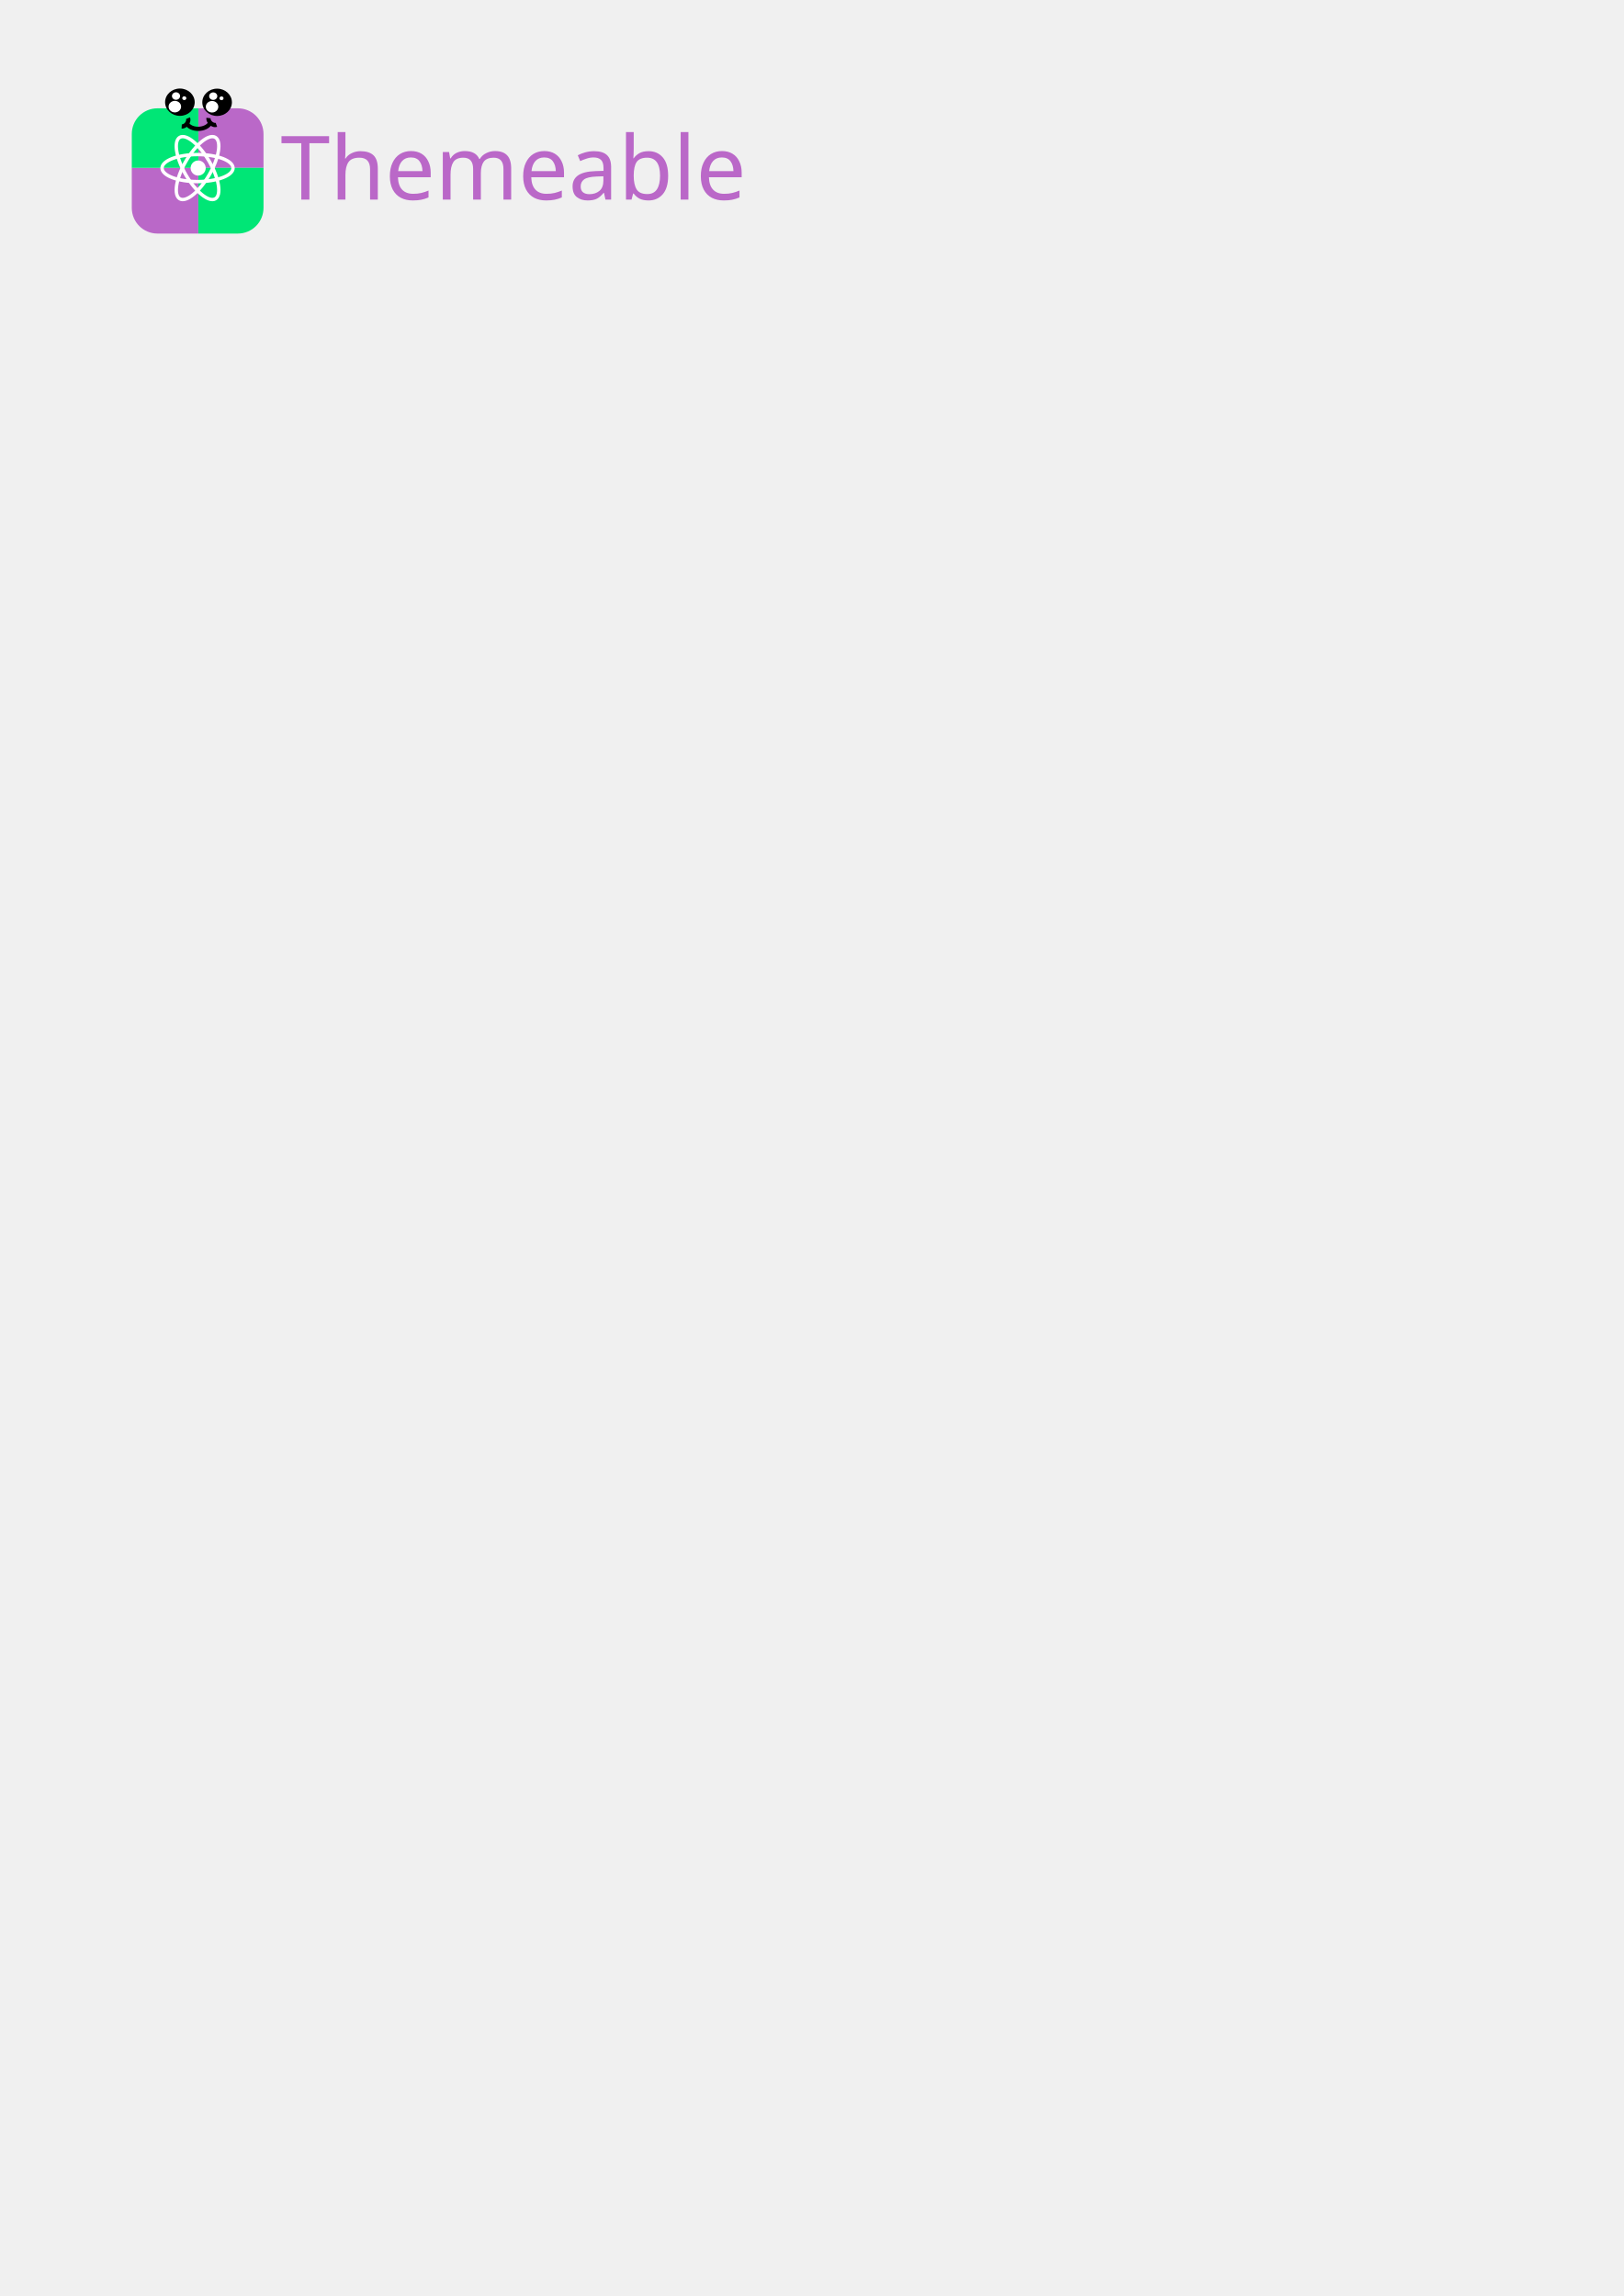
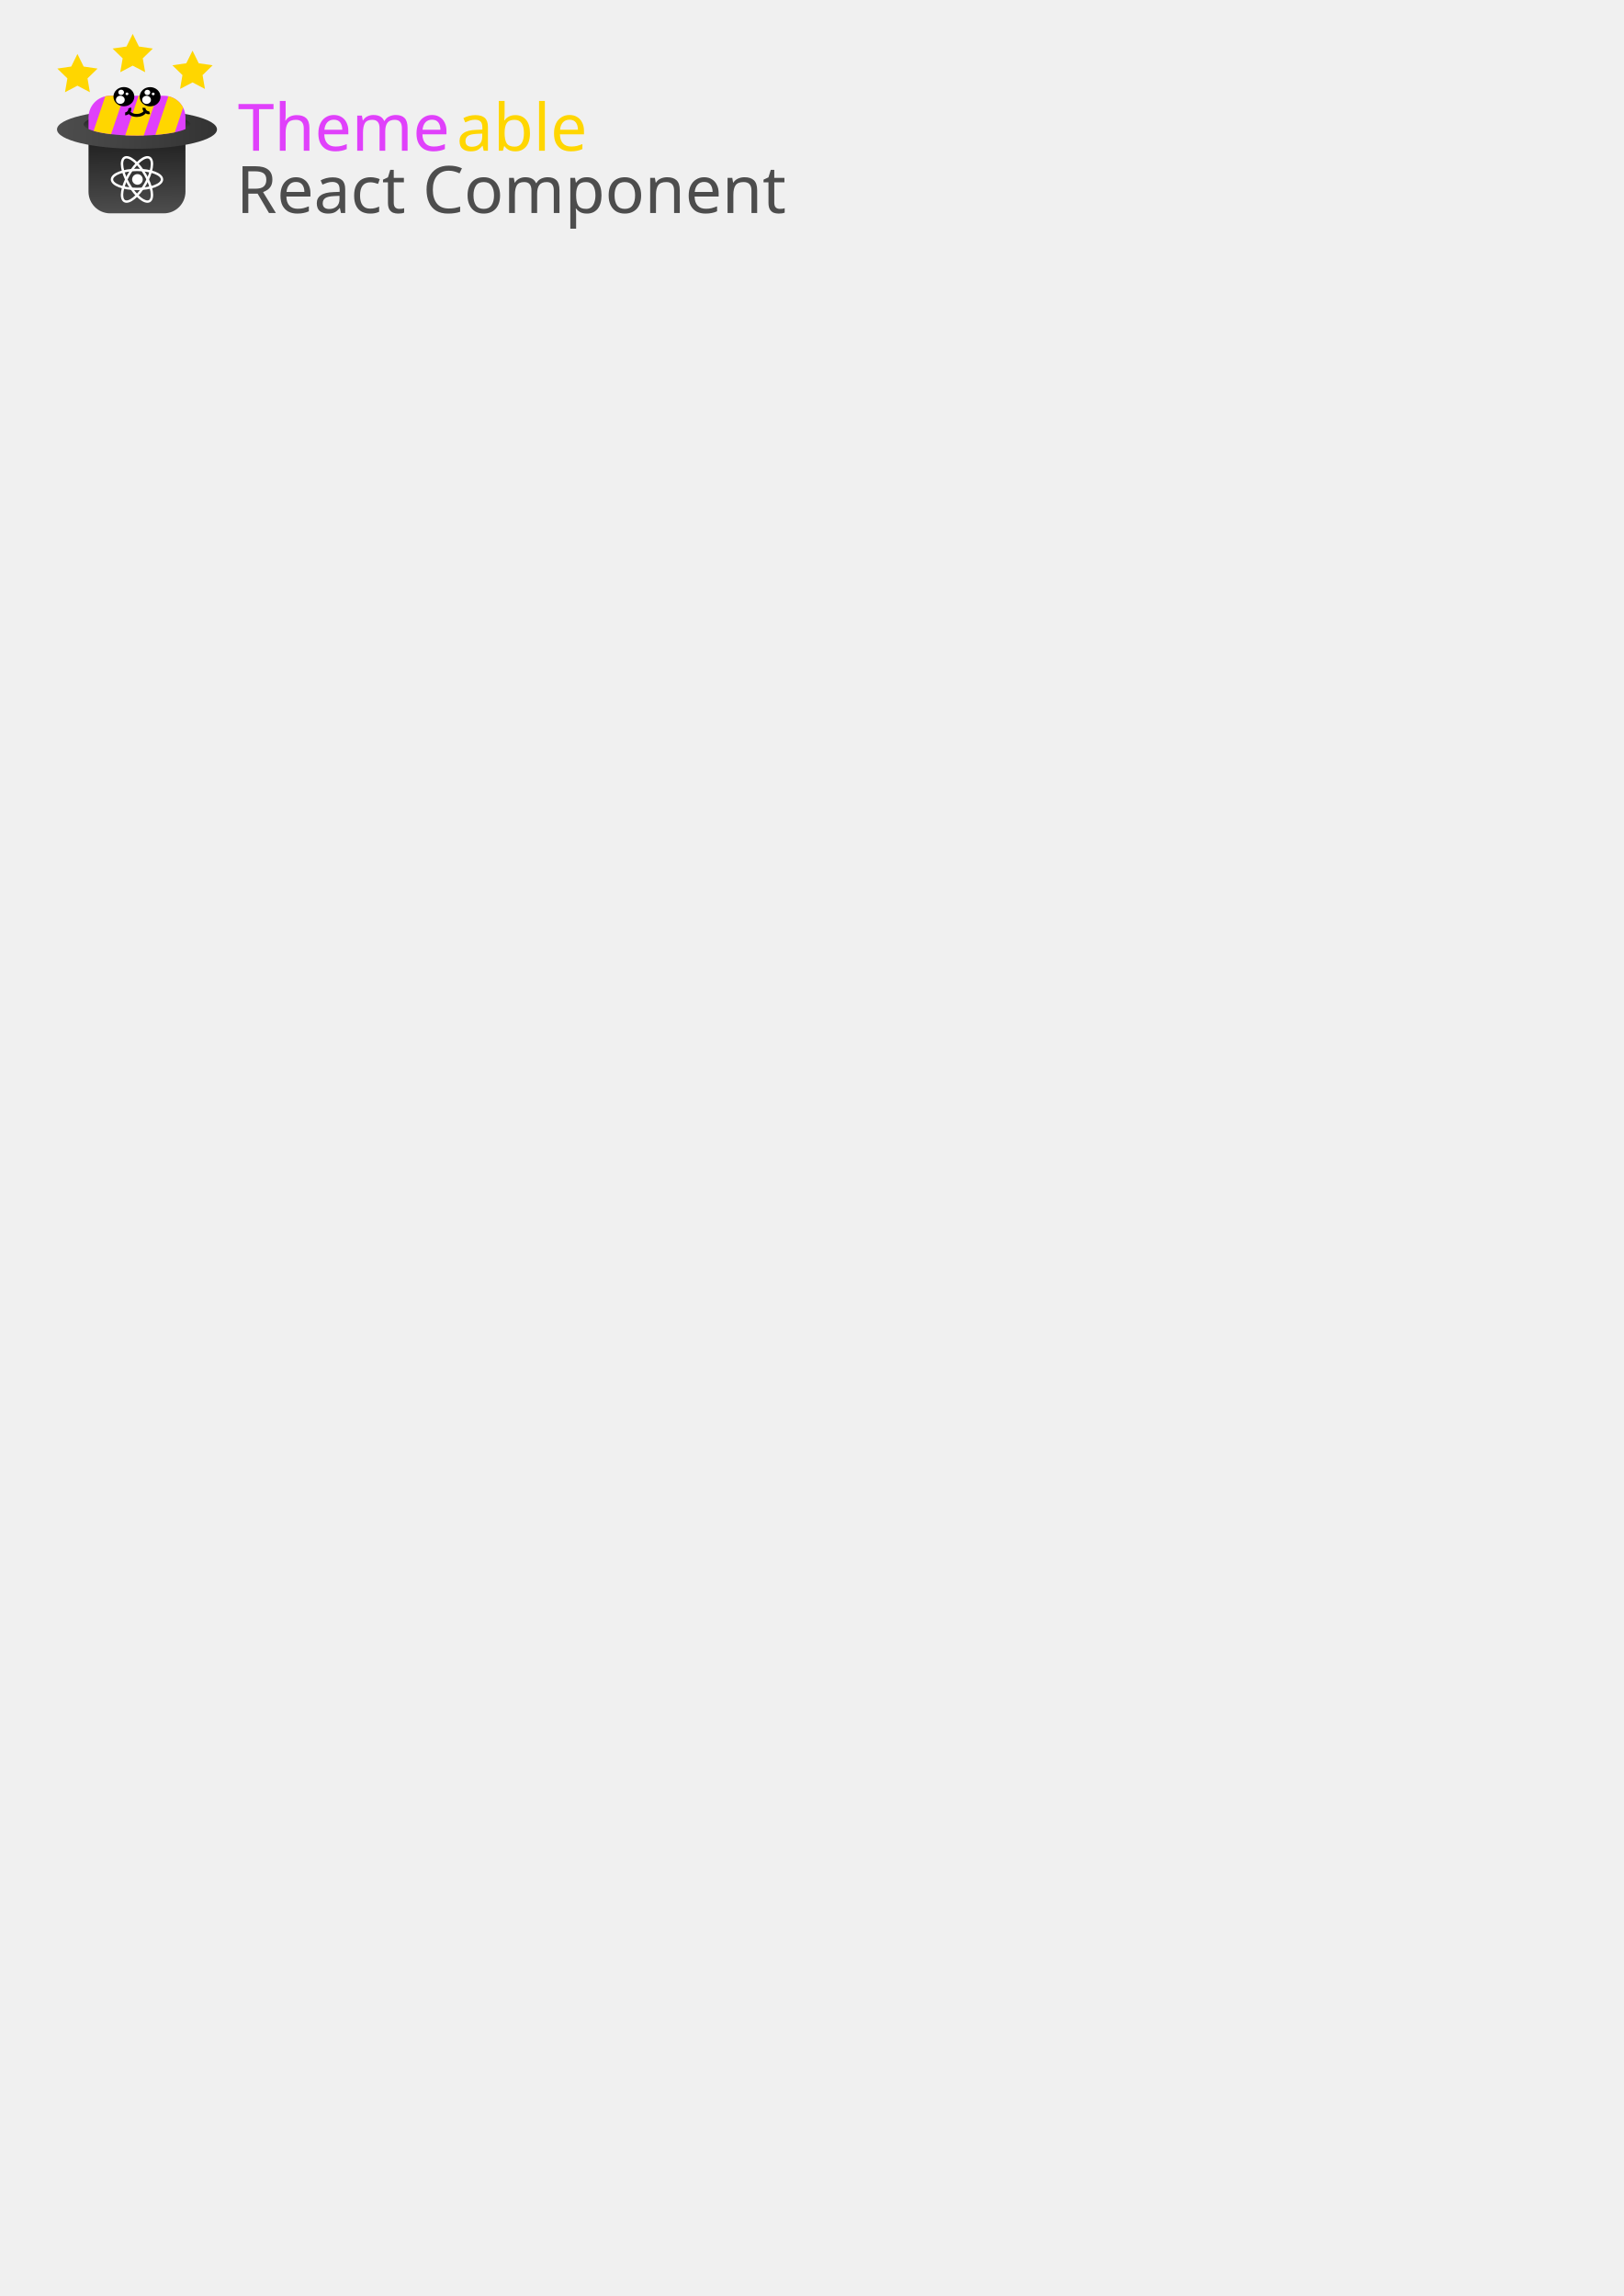
- <svg xmlns="http://www.w3.org/2000/svg" width="210mm" height="297mm" viewBox="0 0 210 297" version="1.1" id="svg8">
-   <defs id="defs2" />
+ <svg xmlns="http://www.w3.org/2000/svg" xmlns:xlink="http://www.w3.org/1999/xlink" width="210mm" height="297mm" viewBox="0 0 210 297" version="1.1" id="svg8">
+   <defs id="defs2">
+     <linearGradient id="linearGradient1105">
+       <stop style="stop-color:#1a1a1a;stop-opacity:1" offset="0" id="stop1101" />
+       <stop style="stop-color:#4d4d4d;stop-opacity:1" offset="1" id="stop1103" />
+     </linearGradient>
+     <linearGradient id="linearGradient1097">
+       <stop style="stop-color:#1a1a1a;stop-opacity:1" offset="0" id="stop1093" />
+       <stop style="stop-color:#4d4d4d;stop-opacity:1" offset="1" id="stop1095" />
+     </linearGradient>
+     <linearGradient id="linearGradient1089">
+       <stop style="stop-color:#333333;stop-opacity:1" offset="0" id="stop1085" />
+       <stop style="stop-color:#4d4d4d;stop-opacity:1" offset="1" id="stop1087" />
+     </linearGradient>
+     <linearGradient xlink:href="#linearGradient1089" id="linearGradient1091" x1="57.452" y1="60.34" x2="37.089" y2="60.151" gradientUnits="userSpaceOnUse" gradientTransform="translate(-29.48214,-43.65625)" />
+     <linearGradient xlink:href="#linearGradient1097" id="linearGradient1099" x1="178.036" y1="227.877" x2="178.571" y2="269.127" gradientUnits="userSpaceOnUse" gradientTransform="matrix(0.2645833,0,0,0.2645833,-29.48214,-43.65625)" />
+     <linearGradient xlink:href="#linearGradient1105" id="linearGradient1107" x1="39.915" y1="58.33" x2="39.9" y2="61.178" gradientUnits="userSpaceOnUse" gradientTransform="matrix(0.9359023,0,0,1,-26.45674,-43.65625)" />
+   </defs>
  <g id="layer1">
-     <path style="opacity:1;fill:#ba68c8;fill-opacity:1;fill-rule:evenodd;stroke:none;stroke-width:5.333;stroke-linecap:round;stroke-linejoin:round;stroke-miterlimit:4;stroke-dasharray:none;stroke-dashoffset:0;stroke-opacity:1;paint-order:normal" d="M 96.959 52.957 L 96.959 82.062 L 128.809 82.062 L 128.809 65.518 C 128.809 58.56 123.206 52.957 116.248 52.957 L 96.959 52.957 z " id="path1160" transform="scale(0.2645833)" />
-     <path style="opacity:1;fill:#ba68c8;fill-opacity:1;fill-rule:evenodd;stroke:none;stroke-width:5.333;stroke-linecap:round;stroke-linejoin:round;stroke-miterlimit:4;stroke-dasharray:none;stroke-dashoffset:0;stroke-opacity:1;paint-order:normal" d="M 96.959 82.062 L 64.42 82.062 L 64.42 101.629 C 64.42 108.587 70.023 114.189 76.98 114.189 L 96.959 114.189 L 96.959 82.062 z " id="path1181" transform="scale(0.2645833)" />
-     <path style="opacity:1;fill:#00e676;fill-opacity:1;fill-rule:evenodd;stroke:none;stroke-width:5.333;stroke-linecap:round;stroke-linejoin:round;stroke-miterlimit:4;stroke-dasharray:none;stroke-dashoffset:0;stroke-opacity:1;paint-order:normal" d="M 96.959 82.062 L 96.959 114.189 L 116.248 114.189 C 123.206 114.189 128.809 108.587 128.809 101.629 L 128.809 82.062 L 96.959 82.062 z " id="path1170" transform="scale(0.2645833)" />
-     <path style="opacity:1;fill:#00e676;fill-opacity:1;fill-rule:evenodd;stroke:none;stroke-width:5.333;stroke-linecap:round;stroke-linejoin:round;stroke-miterlimit:4;stroke-dasharray:none;stroke-dashoffset:0;stroke-opacity:1;paint-order:normal" d="M 96.959 52.957 L 76.98 52.957 C 70.023 52.957 64.42 58.56 64.42 65.518 L 64.42 82.062 L 96.959 82.062 L 96.959 52.957 z " id="path1178" transform="scale(0.2645833)" />
-     <g id="g4619" transform="matrix(0.4441284,0,0,0.4441284,-7.658135,-3.62715)" style="stroke-width:2.252">
-       <path id="path4550" d="m 69.353,47.741 c -0.622,0.359 -0.993,1.02 -1.158,1.796 -0.165,0.776 -0.147,1.695 0.019,2.725 0.332,2.058 1.265,4.558 2.717,7.073 1.452,2.516 3.15,4.573 4.767,5.89 0.808,0.658 1.596,1.134 2.35,1.379 0.754,0.245 1.512,0.255 2.134,-0.104 0.622,-0.359 0.991,-1.019 1.156,-1.795 0.165,-0.776 0.147,-1.695 -0.019,-2.725 -0.332,-2.058 -1.265,-4.558 -2.717,-7.073 -1.452,-2.516 -3.15,-4.573 -4.767,-5.89 -0.808,-0.658 -1.596,-1.134 -2.35,-1.379 -0.754,-0.245 -1.51,-0.256 -2.132,0.103 z m 0.494,0.856 c 0.319,-0.184 0.748,-0.21 1.332,-0.02 0.584,0.19 1.288,0.601 2.032,1.206 1.487,1.211 3.136,3.189 4.537,5.617 1.402,2.428 2.29,4.844 2.596,6.738 0.153,0.947 0.157,1.762 0.029,2.363 -0.128,0.601 -0.365,0.96 -0.684,1.144 -0.319,0.184 -0.75,0.211 -1.334,0.021 -0.584,-0.19 -1.288,-0.601 -2.032,-1.206 -1.487,-1.211 -3.136,-3.189 -4.537,-5.617 -1.402,-2.428 -2.29,-4.844 -2.596,-6.738 -0.153,-0.947 -0.157,-1.762 -0.029,-2.363 0.128,-0.601 0.367,-0.96 0.686,-1.145 z" style="color:#000000;font-style:normal;font-variant:normal;font-weight:normal;font-stretch:normal;font-size:medium;line-height:normal;font-family:sans-serif;font-variant-ligatures:normal;font-variant-position:normal;font-variant-caps:normal;font-variant-numeric:normal;font-variant-alternates:normal;font-feature-settings:normal;text-indent:0;text-align:start;text-decoration:none;text-decoration-line:none;text-decoration-style:solid;text-decoration-color:#000000;letter-spacing:normal;word-spacing:normal;text-transform:none;writing-mode:lr-tb;direction:ltr;text-orientation:mixed;dominant-baseline:auto;baseline-shift:baseline;text-anchor:start;white-space:normal;shape-padding:0;clip-rule:nonzero;display:inline;overflow:visible;visibility:visible;opacity:1;isolation:auto;mix-blend-mode:normal;color-interpolation:sRGB;color-interpolation-filters:linearRGB;solid-color:#000000;solid-opacity:1;vector-effect:none;fill:#ffffff;fill-opacity:1;fill-rule:evenodd;stroke:none;stroke-width:2.224;stroke-linecap:round;stroke-linejoin:round;stroke-miterlimit:4;stroke-dasharray:none;stroke-dashoffset:0;stroke-opacity:1;paint-order:normal;color-rendering:auto;image-rendering:auto;shape-rendering:auto;text-rendering:auto;enable-background:accumulate" />
-       <path id="ellipse4570" d="m 80.182,47.741 c -0.622,-0.359 -1.378,-0.349 -2.132,-0.103 -0.754,0.245 -1.542,0.721 -2.35,1.379 -1.617,1.316 -3.316,3.373 -4.769,5.889 -1.452,2.516 -2.384,5.016 -2.715,7.074 -0.166,1.029 -0.184,1.949 -0.019,2.725 0.165,0.776 0.533,1.436 1.156,1.795 0.622,0.359 1.378,0.349 2.132,0.103 0.754,-0.245 1.542,-0.721 2.35,-1.379 1.617,-1.316 3.316,-3.373 4.769,-5.889 1.452,-2.516 2.384,-5.016 2.715,-7.074 0.166,-1.029 0.184,-1.949 0.019,-2.725 -0.165,-0.776 -0.533,-1.436 -1.156,-1.795 z m -0.494,0.856 c 0.319,0.184 0.558,0.544 0.686,1.145 0.128,0.601 0.124,1.416 -0.029,2.363 -0.305,1.893 -1.196,4.309 -2.597,6.737 -1.402,2.428 -3.048,4.407 -4.536,5.618 -0.744,0.605 -1.447,1.017 -2.032,1.206 -0.584,0.19 -1.015,0.163 -1.334,-0.021 -0.319,-0.184 -0.556,-0.543 -0.684,-1.144 -0.128,-0.601 -0.124,-1.416 0.029,-2.363 0.305,-1.893 1.194,-4.31 2.596,-6.738 1.402,-2.428 3.05,-4.406 4.537,-5.617 0.744,-0.605 1.447,-1.017 2.032,-1.206 0.584,-0.19 1.013,-0.164 1.332,0.02 z" style="color:#000000;font-style:normal;font-variant:normal;font-weight:normal;font-stretch:normal;font-size:medium;line-height:normal;font-family:sans-serif;font-variant-ligatures:normal;font-variant-position:normal;font-variant-caps:normal;font-variant-numeric:normal;font-variant-alternates:normal;font-feature-settings:normal;text-indent:0;text-align:start;text-decoration:none;text-decoration-line:none;text-decoration-style:solid;text-decoration-color:#000000;letter-spacing:normal;word-spacing:normal;text-transform:none;writing-mode:lr-tb;direction:ltr;text-orientation:mixed;dominant-baseline:auto;baseline-shift:baseline;text-anchor:start;white-space:normal;shape-padding:0;clip-rule:nonzero;display:inline;overflow:visible;visibility:visible;opacity:1;isolation:auto;mix-blend-mode:normal;color-interpolation:sRGB;color-interpolation-filters:linearRGB;solid-color:#000000;solid-opacity:1;vector-effect:none;fill:#ffffff;fill-opacity:1;fill-rule:evenodd;stroke:none;stroke-width:2.224;stroke-linecap:round;stroke-linejoin:round;stroke-miterlimit:4;stroke-dasharray:none;stroke-dashoffset:0;stroke-opacity:1;paint-order:normal;color-rendering:auto;image-rendering:auto;shape-rendering:auto;text-rendering:auto;enable-background:accumulate" />
-       <path id="ellipse4572" d="m 85.598,57.121 c 0,-0.719 -0.387,-1.37 -0.977,-1.9 -0.589,-0.531 -1.395,-0.975 -2.369,-1.346 -1.948,-0.742 -4.58,-1.184 -7.484,-1.184 -2.905,0 -5.536,0.442 -7.484,1.184 -0.974,0.371 -1.78,0.815 -2.369,1.346 -0.589,0.531 -0.977,1.182 -0.977,1.9 0,0.719 0.387,1.368 0.977,1.898 0.589,0.531 1.395,0.975 2.369,1.346 1.948,0.742 4.58,1.186 7.484,1.186 2.905,0 5.536,-0.444 7.484,-1.186 0.974,-0.371 1.78,-0.815 2.369,-1.346 0.589,-0.531 0.977,-1.18 0.977,-1.898 z m -0.988,0 c 0,0.368 -0.192,0.753 -0.648,1.164 -0.457,0.411 -1.164,0.815 -2.061,1.156 -1.792,0.682 -4.33,1.121 -7.133,1.121 -2.803,0 -5.341,-0.439 -7.133,-1.121 -0.896,-0.341 -1.604,-0.745 -2.061,-1.156 -0.457,-0.411 -0.648,-0.796 -0.648,-1.164 0,-0.368 0.192,-0.755 0.648,-1.166 0.457,-0.411 1.164,-0.815 2.061,-1.156 1.792,-0.682 4.33,-1.121 7.133,-1.121 2.803,0 5.341,0.439 7.133,1.121 0.896,0.341 1.604,0.745 2.061,1.156 0.457,0.411 0.648,0.798 0.648,1.166 z" style="color:#000000;font-style:normal;font-variant:normal;font-weight:normal;font-stretch:normal;font-size:medium;line-height:normal;font-family:sans-serif;font-variant-ligatures:normal;font-variant-position:normal;font-variant-caps:normal;font-variant-numeric:normal;font-variant-alternates:normal;font-feature-settings:normal;text-indent:0;text-align:start;text-decoration:none;text-decoration-line:none;text-decoration-style:solid;text-decoration-color:#000000;letter-spacing:normal;word-spacing:normal;text-transform:none;writing-mode:lr-tb;direction:ltr;text-orientation:mixed;dominant-baseline:auto;baseline-shift:baseline;text-anchor:start;white-space:normal;shape-padding:0;clip-rule:nonzero;display:inline;overflow:visible;visibility:visible;opacity:1;isolation:auto;mix-blend-mode:normal;color-interpolation:sRGB;color-interpolation-filters:linearRGB;solid-color:#000000;solid-opacity:1;vector-effect:none;fill:#ffffff;fill-opacity:1;fill-rule:evenodd;stroke:none;stroke-width:2.224;stroke-linecap:round;stroke-linejoin:round;stroke-miterlimit:4;stroke-dasharray:none;stroke-dashoffset:0;stroke-opacity:1;paint-order:normal;color-rendering:auto;image-rendering:auto;shape-rendering:auto;text-rendering:auto;enable-background:accumulate" />
-       <circle style="opacity:1;fill:#ffffff;fill-opacity:1;fill-rule:evenodd;stroke:none;stroke-width:2.224;stroke-linecap:round;stroke-linejoin:round;stroke-miterlimit:4;stroke-dasharray:none;stroke-dashoffset:0;stroke-opacity:1;paint-order:normal" id="circle4613" cx="36.356" cy="86.934" r="2.199" transform="rotate(-30)" />
+     <path style="opacity:1;fill:#ffd600;fill-opacity:1;fill-rule:evenodd;stroke:none;stroke-width:1.934;stroke-linecap:round;stroke-linejoin:round;stroke-miterlimit:4;stroke-dasharray:none;stroke-dashoffset:0;stroke-opacity:1;paint-order:normal" id="path5448" d="m 78.581,32.417 -3.055,-1.823 -3.234,1.483 0.79,-3.469 -2.41,-2.617 3.543,-0.321 1.744,-3.101 1.4,3.271 3.488,0.701 -2.678,2.342 z" transform="matrix(0.5100403,-0.02747921,0.02747921,0.5100403,-22.198,-5.03585)" />
+     <text xml:space="preserve" style="font-style:normal;font-variant:normal;font-weight:normal;font-stretch:normal;font-size:8.467px;line-height:25.278px;font-family:'Showcard Gothic';-inkscape-font-specification:'Showcard Gothic';letter-spacing:0px;word-spacing:0px;fill:#e040fb;fill-opacity:1;stroke:none;stroke-width:0.265px;stroke-linecap:butt;stroke-linejoin:miter;stroke-opacity:1;" x="30.767" y="19.501" id="text5456">
+       <tspan id="tspan5454" x="30.767" y="19.501" style="font-style:normal;font-variant:normal;font-weight:normal;font-stretch:normal;font-size:8.467px;font-family:'Showcard Gothic';-inkscape-font-specification:'Showcard Gothic';fill:#e040fb;fill-opacity:1;stroke-width:0.265px;">Theme</tspan>
+     </text>
+     <text xml:space="preserve" style="font-style:normal;font-variant:normal;font-weight:normal;font-stretch:normal;font-size:8.467px;line-height:25.278px;font-family:'Showcard Gothic';-inkscape-font-specification:'Showcard Gothic';letter-spacing:0px;word-spacing:0px;fill:#4d4d4d;fill-opacity:1;stroke:none;stroke-width:0.265px;stroke-linecap:butt;stroke-linejoin:miter;stroke-opacity:1;" x="30.54" y="27.55" id="text5456-0">
+       <tspan id="tspan5454-7" x="30.54" y="27.55" style="font-style:normal;font-variant:normal;font-weight:normal;font-stretch:normal;font-size:8.467px;font-family:'Showcard Gothic';-inkscape-font-specification:'Showcard Gothic';fill:#4d4d4d;fill-opacity:1;stroke-width:0.265px;">React Component</tspan>
+     </text>
+     <path style="opacity:1;fill:url(#linearGradient1099);fill-opacity:1;fill-rule:evenodd;stroke:none;stroke-width:0.706;stroke-linecap:round;stroke-linejoin:round;stroke-miterlimit:4;stroke-dasharray:none;stroke-dashoffset:0;stroke-opacity:1;paint-order:normal" d="m 23.988,16.849 a 7.371,1.452 0 0 1 -0.187,0.06 7.371,1.452 0 0 1 -0.446,0.115 7.371,1.452 0 0 1 -0.502,0.106 7.371,1.452 0 0 1 -0.553,0.096 7.371,1.452 0 0 1 -0.599,0.084 7.371,1.452 0 0 1 -0.639,0.072 7.371,1.452 0 0 1 -0.672,0.059 7.371,1.452 0 0 1 -0.699,0.045 7.371,1.452 0 0 1 -0.719,0.032 7.371,1.452 0 0 1 -0.732,0.018 7.371,1.452 0 0 1 -0.521,0.004 7.371,1.452 0 0 1 -0.736,-0.007 7.371,1.452 0 0 1 -0.729,-0.022 7.371,1.452 0 0 1 -0.714,-0.036 7.371,1.452 0 0 1 -0.692,-0.05 7.371,1.452 0 0 1 -0.664,-0.063 7.371,1.452 0 0 1 -0.628,-0.076 7.371,1.452 0 0 1 -0.587,-0.088 7.371,1.452 0 0 1 -0.539,-0.099 7.371,1.452 0 0 1 -0.486,-0.109 7.371,1.452 0 0 1 -0.429,-0.118 7.371,1.452 0 0 1 -0.068,-0.023 v 7.942 c 0,1.555 1.252,2.806 2.807,2.806 h 6.928 c 1.555,0 2.806,-1.251 2.806,-2.806 z" id="path1082" />
+     <g id="g4619" transform="matrix(0.3129137,0,0,0.3129137,-5.678237,5.337831)" style="stroke-width:3.196;fill:#ffffff">
+       <path id="path4550" d="m 69.353,47.741 c -0.622,0.359 -0.993,1.02 -1.158,1.796 -0.165,0.776 -0.147,1.695 0.019,2.725 0.332,2.058 1.265,4.558 2.717,7.073 1.452,2.516 3.15,4.573 4.767,5.89 0.808,0.658 1.596,1.134 2.35,1.379 0.754,0.245 1.512,0.255 2.134,-0.104 0.622,-0.359 0.991,-1.019 1.156,-1.795 0.165,-0.776 0.147,-1.695 -0.019,-2.725 -0.332,-2.058 -1.265,-4.558 -2.717,-7.073 -1.452,-2.516 -3.15,-4.573 -4.767,-5.89 -0.808,-0.658 -1.596,-1.134 -2.35,-1.379 -0.754,-0.245 -1.51,-0.256 -2.132,0.103 z m 0.494,0.856 c 0.319,-0.184 0.748,-0.21 1.332,-0.02 0.584,0.19 1.288,0.601 2.032,1.206 1.487,1.211 3.136,3.189 4.537,5.617 1.402,2.428 2.29,4.844 2.596,6.738 0.153,0.947 0.157,1.762 0.029,2.363 -0.128,0.601 -0.365,0.96 -0.684,1.144 -0.319,0.184 -0.75,0.211 -1.334,0.021 -0.584,-0.19 -1.288,-0.601 -2.032,-1.206 -1.487,-1.211 -3.136,-3.189 -4.537,-5.617 -1.402,-2.428 -2.29,-4.844 -2.596,-6.738 -0.153,-0.947 -0.157,-1.762 -0.029,-2.363 0.128,-0.601 0.367,-0.96 0.686,-1.145 z" style="color:#000000;font-style:normal;font-variant:normal;font-weight:normal;font-stretch:normal;font-size:medium;line-height:normal;font-family:sans-serif;font-variant-ligatures:normal;font-variant-position:normal;font-variant-caps:normal;font-variant-numeric:normal;font-variant-alternates:normal;font-feature-settings:normal;text-indent:0;text-align:start;text-decoration:none;text-decoration-line:none;text-decoration-style:solid;text-decoration-color:#000000;letter-spacing:normal;word-spacing:normal;text-transform:none;writing-mode:lr-tb;direction:ltr;text-orientation:mixed;dominant-baseline:auto;baseline-shift:baseline;text-anchor:start;white-space:normal;shape-padding:0;clip-rule:nonzero;display:inline;overflow:visible;visibility:visible;opacity:1;isolation:auto;mix-blend-mode:normal;color-interpolation:sRGB;color-interpolation-filters:linearRGB;solid-color:#000000;solid-opacity:1;vector-effect:none;fill:#ffffff;fill-opacity:1;fill-rule:evenodd;stroke:none;stroke-width:3.157;stroke-linecap:round;stroke-linejoin:round;stroke-miterlimit:4;stroke-dasharray:none;stroke-dashoffset:0;stroke-opacity:1;paint-order:normal;color-rendering:auto;image-rendering:auto;shape-rendering:auto;text-rendering:auto;enable-background:accumulate" />
+       <path id="ellipse4570" d="m 80.182,47.741 c -0.622,-0.359 -1.378,-0.349 -2.132,-0.103 -0.754,0.245 -1.542,0.721 -2.35,1.379 -1.617,1.316 -3.316,3.373 -4.769,5.889 -1.452,2.516 -2.384,5.016 -2.715,7.074 -0.166,1.029 -0.184,1.949 -0.019,2.725 0.165,0.776 0.533,1.436 1.156,1.795 0.622,0.359 1.378,0.349 2.132,0.103 0.754,-0.245 1.542,-0.721 2.35,-1.379 1.617,-1.316 3.316,-3.373 4.769,-5.889 1.452,-2.516 2.384,-5.016 2.715,-7.074 0.166,-1.029 0.184,-1.949 0.019,-2.725 -0.165,-0.776 -0.533,-1.436 -1.156,-1.795 z m -0.494,0.856 c 0.319,0.184 0.558,0.544 0.686,1.145 0.128,0.601 0.124,1.416 -0.029,2.363 -0.305,1.893 -1.196,4.309 -2.597,6.737 -1.402,2.428 -3.048,4.407 -4.536,5.618 -0.744,0.605 -1.447,1.017 -2.032,1.206 -0.584,0.19 -1.015,0.163 -1.334,-0.021 -0.319,-0.184 -0.556,-0.543 -0.684,-1.144 -0.128,-0.601 -0.124,-1.416 0.029,-2.363 0.305,-1.893 1.194,-4.31 2.596,-6.738 1.402,-2.428 3.05,-4.406 4.537,-5.617 0.744,-0.605 1.447,-1.017 2.032,-1.206 0.584,-0.19 1.013,-0.164 1.332,0.02 z" style="color:#000000;font-style:normal;font-variant:normal;font-weight:normal;font-stretch:normal;font-size:medium;line-height:normal;font-family:sans-serif;font-variant-ligatures:normal;font-variant-position:normal;font-variant-caps:normal;font-variant-numeric:normal;font-variant-alternates:normal;font-feature-settings:normal;text-indent:0;text-align:start;text-decoration:none;text-decoration-line:none;text-decoration-style:solid;text-decoration-color:#000000;letter-spacing:normal;word-spacing:normal;text-transform:none;writing-mode:lr-tb;direction:ltr;text-orientation:mixed;dominant-baseline:auto;baseline-shift:baseline;text-anchor:start;white-space:normal;shape-padding:0;clip-rule:nonzero;display:inline;overflow:visible;visibility:visible;opacity:1;isolation:auto;mix-blend-mode:normal;color-interpolation:sRGB;color-interpolation-filters:linearRGB;solid-color:#000000;solid-opacity:1;vector-effect:none;fill:#ffffff;fill-opacity:1;fill-rule:evenodd;stroke:none;stroke-width:3.157;stroke-linecap:round;stroke-linejoin:round;stroke-miterlimit:4;stroke-dasharray:none;stroke-dashoffset:0;stroke-opacity:1;paint-order:normal;color-rendering:auto;image-rendering:auto;shape-rendering:auto;text-rendering:auto;enable-background:accumulate" />
+       <path id="ellipse4572" d="m 85.598,57.121 c 0,-0.719 -0.387,-1.37 -0.977,-1.9 -0.589,-0.531 -1.395,-0.975 -2.369,-1.346 -1.948,-0.742 -4.58,-1.184 -7.484,-1.184 -2.905,0 -5.536,0.442 -7.484,1.184 -0.974,0.371 -1.78,0.815 -2.369,1.346 -0.589,0.531 -0.977,1.182 -0.977,1.9 0,0.719 0.387,1.368 0.977,1.898 0.589,0.531 1.395,0.975 2.369,1.346 1.948,0.742 4.58,1.186 7.484,1.186 2.905,0 5.536,-0.444 7.484,-1.186 0.974,-0.371 1.78,-0.815 2.369,-1.346 0.589,-0.531 0.977,-1.18 0.977,-1.898 z m -0.988,0 c 0,0.368 -0.192,0.753 -0.648,1.164 -0.457,0.411 -1.164,0.815 -2.061,1.156 -1.792,0.682 -4.33,1.121 -7.133,1.121 -2.803,0 -5.341,-0.439 -7.133,-1.121 -0.896,-0.341 -1.604,-0.745 -2.061,-1.156 -0.457,-0.411 -0.648,-0.796 -0.648,-1.164 0,-0.368 0.192,-0.755 0.648,-1.166 0.457,-0.411 1.164,-0.815 2.061,-1.156 1.792,-0.682 4.33,-1.121 7.133,-1.121 2.803,0 5.341,0.439 7.133,1.121 0.896,0.341 1.604,0.745 2.061,1.156 0.457,0.411 0.648,0.798 0.648,1.166 z" style="color:#000000;font-style:normal;font-variant:normal;font-weight:normal;font-stretch:normal;font-size:medium;line-height:normal;font-family:sans-serif;font-variant-ligatures:normal;font-variant-position:normal;font-variant-caps:normal;font-variant-numeric:normal;font-variant-alternates:normal;font-feature-settings:normal;text-indent:0;text-align:start;text-decoration:none;text-decoration-line:none;text-decoration-style:solid;text-decoration-color:#000000;letter-spacing:normal;word-spacing:normal;text-transform:none;writing-mode:lr-tb;direction:ltr;text-orientation:mixed;dominant-baseline:auto;baseline-shift:baseline;text-anchor:start;white-space:normal;shape-padding:0;clip-rule:nonzero;display:inline;overflow:visible;visibility:visible;opacity:1;isolation:auto;mix-blend-mode:normal;color-interpolation:sRGB;color-interpolation-filters:linearRGB;solid-color:#000000;solid-opacity:1;vector-effect:none;fill:#ffffff;fill-opacity:1;fill-rule:evenodd;stroke:none;stroke-width:3.157;stroke-linecap:round;stroke-linejoin:round;stroke-miterlimit:4;stroke-dasharray:none;stroke-dashoffset:0;stroke-opacity:1;paint-order:normal;color-rendering:auto;image-rendering:auto;shape-rendering:auto;text-rendering:auto;enable-background:accumulate" />
+       <circle style="opacity:1;fill:#ffffff;fill-opacity:1;fill-rule:evenodd;stroke:none;stroke-width:3.157;stroke-linecap:round;stroke-linejoin:round;stroke-miterlimit:4;stroke-dasharray:none;stroke-dashoffset:0;stroke-opacity:1;paint-order:normal" id="circle4613" cx="36.356" cy="86.934" r="2.199" transform="rotate(-30)" />
    </g>
-     <g id="g1202" transform="translate(0,-0.5291666)">
-       <g transform="matrix(0.5626734,0,0,0.5193908,1.786013,-11.53008)" id="g4585" style="stroke-width:1.379">
-         <circle style="fill:#000000;fill-opacity:1;stroke:none;stroke-width:0.365;stroke-opacity:0.278" id="path4539" cx="38.176" cy="48.67" r="3.402" />
-         <circle style="fill:#ffffff;fill-opacity:1;stroke:none;stroke-width:0.365;stroke-opacity:0.278" id="path4543" cx="37.284" cy="47.136" r="0.935" />
-         <circle style="fill:#ffffff;fill-opacity:1;stroke:none;stroke-width:0.182;stroke-opacity:0.278" id="path4543-6" cx="39.188" cy="47.671" r="0.468" />
-         <circle style="fill:#ffffff;fill-opacity:1;stroke:none;stroke-width:0.56;stroke-opacity:0.278" id="path4543-61" cx="37.017" cy="49.776" r="1.437" />
+     <ellipse style="opacity:1;fill:url(#linearGradient1091);fill-opacity:1;fill-rule:evenodd;stroke:none;stroke-width:0.706;stroke-linecap:round;stroke-linejoin:round;stroke-miterlimit:4;stroke-dasharray:none;stroke-dashoffset:0;stroke-opacity:1;paint-order:normal" id="path1013" cx="17.718" cy="16.74" rx="10.347" ry="2.504" />
+     <ellipse ry="1.452" rx="6.899" cy="16.089" cx="17.718" id="ellipse1027" style="opacity:1;fill:url(#linearGradient1107);fill-opacity:1;fill-rule:evenodd;stroke:none;stroke-width:0.706;stroke-linecap:round;stroke-linejoin:round;stroke-miterlimit:4;stroke-dasharray:none;stroke-dashoffset:0;stroke-opacity:1;paint-order:normal" />
+     <path style="opacity:1;fill:#e040fb;fill-opacity:1;fill-rule:evenodd;stroke:none;stroke-width:0.706;stroke-linecap:round;stroke-linejoin:round;stroke-miterlimit:4;stroke-dasharray:none;stroke-dashoffset:0;stroke-opacity:1;paint-order:normal" d="m 14.254,12.384 c -1.555,0 -2.807,1.252 -2.807,2.807 v 0.138 0.158 1.203 a 6.899,1.452 0 0 0 0.122,0.058 6.899,1.452 0 0 0 0.343,0.126 6.899,1.452 0 0 0 0.401,0.118 6.899,1.452 0 0 0 0.455,0.109 6.899,1.452 0 0 0 0.504,0.099 6.899,1.452 0 0 0 0.549,0.088 6.899,1.452 0 0 0 0.588,0.076 6.899,1.452 0 0 0 0.621,0.063 6.899,1.452 0 0 0 0.648,0.05 6.899,1.452 0 0 0 0.668,0.036 6.899,1.452 0 0 0 0.682,0.022 6.899,1.452 0 0 0 0.689,0.007 7.371,1.452 0 0 0 0.488,-0.004 6.899,1.452 0 0 0 0.685,-0.018 6.899,1.452 0 0 0 0.673,-0.032 6.899,1.452 0 0 0 0.655,-0.045 6.899,1.452 0 0 0 0.629,-0.059 6.899,1.452 0 0 0 0.598,-0.072 6.899,1.452 0 0 0 0.561,-0.084 6.899,1.452 0 0 0 0.518,-0.096 6.899,1.452 0 0 0 0.47,-0.106 6.899,1.452 0 0 0 0.417,-0.115 6.899,1.452 0 0 0 0.361,-0.124 6.899,1.452 0 0 0 0.216,-0.094 v -1.203 -0.16 -0.137 c 0,-1.555 -1.251,-2.807 -2.806,-2.807 z" id="path1112" />
+     <path style="opacity:1;fill:#ffd600;fill-opacity:1;fill-rule:evenodd;stroke:none;stroke-width:2.667;stroke-linecap:round;stroke-linejoin:round;stroke-miterlimit:4;stroke-dasharray:none;stroke-dashoffset:0;stroke-opacity:1;paint-order:normal" d="M 53.873 46.805 C 53.038 46.805 52.229 46.909 51.451 47.09 L 45.758 63.988 A 26.074 5.487 0 0 0 46.541 64.219 A 26.074 5.487 0 0 0 48.262 64.631 A 26.074 5.487 0 0 0 50.168 65.004 A 26.074 5.487 0 0 0 52.242 65.336 A 26.074 5.487 0 0 0 54.307 65.604 L 60.639 46.805 L 53.873 46.805 z M 67.74 46.805 L 61.223 66.154 A 26.074 5.487 0 0 0 61.785 66.186 A 26.074 5.487 0 0 0 64.361 66.268 A 26.074 5.487 0 0 0 66.965 66.295 A 27.859 5.487 0 0 0 68.809 66.281 A 26.074 5.487 0 0 0 70.287 66.244 L 76.836 46.805 L 67.74 46.805 z M 82.311 47.047 L 75.941 65.955 A 26.074 5.487 0 0 0 76.414 65.922 A 26.074 5.487 0 0 0 78.793 65.697 A 26.074 5.487 0 0 0 81.053 65.424 A 26.074 5.487 0 0 0 83.172 65.105 A 26.074 5.487 0 0 0 85.131 64.744 A 26.074 5.487 0 0 0 85.469 64.668 L 89.523 52.631 C 88.105 49.816 85.479 47.728 82.311 47.047 z " transform="scale(0.2645833)" id="rect862" />
+     <g transform="translate(-9.22551,-9.622774)" id="g1011">
+       <g style="stroke-width:1.958" id="g991" transform="matrix(0.3964353,0,0,0.3659403,10.11383,4.317725)">
+         <circle r="3.402" cy="48.67" cx="38.176" id="circle983" style="fill:#000000;fill-opacity:1;stroke:none;stroke-width:0.518;stroke-opacity:0.278" />
+         <circle r="0.935" cy="47.136" cx="37.284" id="circle985" style="fill:#ffffff;fill-opacity:1;stroke:none;stroke-width:0.518;stroke-opacity:0.278" />
+         <circle r="0.468" cy="47.671" cx="39.188" id="circle987" style="fill:#ffffff;fill-opacity:1;stroke:none;stroke-width:0.259;stroke-opacity:0.278" />
+         <circle r="1.437" cy="49.776" cx="37.017" id="circle989" style="fill:#ffffff;fill-opacity:1;stroke:none;stroke-width:0.795;stroke-opacity:0.278" />
      </g>
-       <g transform="matrix(0.5626733,0,0,0.5193908,6.598005,-11.51581)" id="g4585-6" style="stroke-width:1.379">
-         <circle style="fill:#000000;fill-opacity:1;stroke:none;stroke-width:0.365;stroke-opacity:0.278" id="path4539-0" cx="38.176" cy="48.67" r="3.402" />
-         <circle style="fill:#ffffff;fill-opacity:1;stroke:none;stroke-width:0.365;stroke-opacity:0.278" id="path4543-67" cx="37.284" cy="47.136" r="0.935" />
-         <circle style="fill:#ffffff;fill-opacity:1;stroke:none;stroke-width:0.182;stroke-opacity:0.278" id="path4543-6-9" cx="39.188" cy="47.671" r="0.468" />
-         <circle style="fill:#ffffff;fill-opacity:1;stroke:none;stroke-width:0.56;stroke-opacity:0.278" id="path4543-61-5" cx="37.017" cy="49.776" r="1.437" />
+       <g style="stroke-width:1.958" id="g1001" transform="matrix(0.3964353,0,0,0.3659403,13.50415,4.327782)">
+         <circle r="3.402" cy="48.67" cx="38.176" id="circle993" style="fill:#000000;fill-opacity:1;stroke:none;stroke-width:0.518;stroke-opacity:0.278" />
+         <circle r="0.935" cy="47.136" cx="37.284" id="circle995" style="fill:#ffffff;fill-opacity:1;stroke:none;stroke-width:0.518;stroke-opacity:0.278" />
+         <circle r="0.468" cy="47.671" cx="39.188" id="circle997" style="fill:#ffffff;fill-opacity:1;stroke:none;stroke-width:0.259;stroke-opacity:0.278" />
+         <circle r="1.437" cy="49.776" cx="37.017" id="circle999" style="fill:#ffffff;fill-opacity:1;stroke:none;stroke-width:0.795;stroke-opacity:0.278" />
      </g>
-       <g id="g1186">
-         <path style="color:#000000;font-style:normal;font-variant:normal;font-weight:normal;font-stretch:normal;font-size:medium;line-height:normal;font-family:sans-serif;font-variant-ligatures:normal;font-variant-position:normal;font-variant-caps:normal;font-variant-numeric:normal;font-variant-alternates:normal;font-feature-settings:normal;text-indent:0;text-align:start;text-decoration:none;text-decoration-line:none;text-decoration-style:solid;text-decoration-color:#000000;letter-spacing:normal;word-spacing:normal;text-transform:none;writing-mode:lr-tb;direction:ltr;text-orientation:mixed;dominant-baseline:auto;baseline-shift:baseline;text-anchor:start;white-space:normal;shape-padding:0;clip-rule:nonzero;display:inline;overflow:visible;visibility:visible;opacity:1;isolation:auto;mix-blend-mode:normal;color-interpolation:sRGB;color-interpolation-filters:linearRGB;solid-color:#000000;solid-opacity:1;vector-effect:none;fill:#000000;fill-opacity:1;fill-rule:nonzero;stroke:none;stroke-width:0.752;stroke-linecap:butt;stroke-linejoin:miter;stroke-miterlimit:4;stroke-dasharray:none;stroke-dashoffset:0;stroke-opacity:1;color-rendering:auto;image-rendering:auto;shape-rendering:auto;text-rendering:auto;enable-background:accumulate" d="m 26.923,16.352 c -0.211,0.333 -0.728,0.561 -1.264,0.571 -0.537,0.009 -1.046,-0.191 -1.273,-0.566 l -0.466,0.283 c 0.362,0.597 1.073,0.84 1.749,0.828 0.676,-0.012 1.365,-0.269 1.716,-0.824 z" id="path4651" />
-         <path style="color:#000000;font-style:normal;font-variant:normal;font-weight:normal;font-stretch:normal;font-size:medium;line-height:normal;font-family:sans-serif;font-variant-ligatures:normal;font-variant-position:normal;font-variant-caps:normal;font-variant-numeric:normal;font-variant-alternates:normal;font-feature-settings:normal;text-indent:0;text-align:start;text-decoration:none;text-decoration-line:none;text-decoration-style:solid;text-decoration-color:#000000;letter-spacing:normal;word-spacing:normal;text-transform:none;writing-mode:lr-tb;direction:ltr;text-orientation:mixed;dominant-baseline:auto;baseline-shift:baseline;text-anchor:start;white-space:normal;shape-padding:0;clip-rule:nonzero;display:inline;overflow:visible;visibility:visible;opacity:1;isolation:auto;mix-blend-mode:normal;color-interpolation:sRGB;color-interpolation-filters:linearRGB;solid-color:#000000;solid-opacity:1;vector-effect:none;fill:#000000;fill-opacity:1;fill-rule:nonzero;stroke:none;stroke-width:0.752;stroke-linecap:butt;stroke-linejoin:miter;stroke-miterlimit:4;stroke-dasharray:none;stroke-dashoffset:0;stroke-opacity:1;color-rendering:auto;image-rendering:auto;shape-rendering:auto;text-rendering:auto;enable-background:accumulate" d="m 26.694,15.763 c -0.045,0.384 0.161,0.72 0.425,0.937 0.264,0.218 0.618,0.354 0.964,0.228 L 27.896,16.416 c -0.086,0.031 -0.275,-0.009 -0.43,-0.137 -0.156,-0.129 -0.247,-0.311 -0.231,-0.452 z" id="path4651-4" />
-         <path style="color:#000000;font-style:normal;font-variant:normal;font-weight:normal;font-stretch:normal;font-size:medium;line-height:normal;font-family:sans-serif;font-variant-ligatures:normal;font-variant-position:normal;font-variant-caps:normal;font-variant-numeric:normal;font-variant-alternates:normal;font-feature-settings:normal;text-indent:0;text-align:start;text-decoration:none;text-decoration-line:none;text-decoration-style:solid;text-decoration-color:#000000;letter-spacing:normal;word-spacing:normal;text-transform:none;writing-mode:lr-tb;direction:ltr;text-orientation:mixed;dominant-baseline:auto;baseline-shift:baseline;text-anchor:start;white-space:normal;shape-padding:0;clip-rule:nonzero;display:inline;overflow:visible;visibility:visible;opacity:1;isolation:auto;mix-blend-mode:normal;color-interpolation:sRGB;color-interpolation-filters:linearRGB;solid-color:#000000;solid-opacity:1;vector-effect:none;fill:#000000;fill-opacity:1;fill-rule:nonzero;stroke:none;stroke-width:0.752;stroke-linecap:butt;stroke-linejoin:miter;stroke-miterlimit:4;stroke-dasharray:none;stroke-dashoffset:0;stroke-opacity:1;color-rendering:auto;image-rendering:auto;shape-rendering:auto;text-rendering:auto;enable-background:accumulate" d="m 24.567,15.707 -0.501,0.215 c 0.036,0.084 0.008,0.275 -0.112,0.438 -0.12,0.163 -0.296,0.265 -0.438,0.256 l -0.034,0.544 c 0.386,0.023 0.709,-0.201 0.912,-0.477 0.203,-0.276 0.319,-0.637 0.173,-0.976 z" id="path4651-4-9" />
+       <g id="g1009">
+         <path id="path1003" d="m 27.825,23.963 c -0.149,0.235 -0.513,0.395 -0.891,0.402 -0.378,0.007 -0.737,-0.135 -0.897,-0.399 L 25.709,24.165 c 0.255,0.421 0.756,0.592 1.232,0.584 0.476,-0.008 0.962,-0.19 1.209,-0.581 z" style="color:#000000;font-style:normal;font-variant:normal;font-weight:normal;font-stretch:normal;font-size:medium;line-height:normal;font-family:sans-serif;font-variant-ligatures:normal;font-variant-position:normal;font-variant-caps:normal;font-variant-numeric:normal;font-variant-alternates:normal;font-feature-settings:normal;text-indent:0;text-align:start;text-decoration:none;text-decoration-line:none;text-decoration-style:solid;text-decoration-color:#000000;letter-spacing:normal;word-spacing:normal;text-transform:none;writing-mode:lr-tb;direction:ltr;text-orientation:mixed;dominant-baseline:auto;baseline-shift:baseline;text-anchor:start;white-space:normal;shape-padding:0;clip-rule:nonzero;display:inline;overflow:visible;visibility:visible;opacity:1;isolation:auto;mix-blend-mode:normal;color-interpolation:sRGB;color-interpolation-filters:linearRGB;solid-color:#000000;solid-opacity:1;vector-effect:none;fill:#000000;fill-opacity:1;fill-rule:nonzero;stroke:none;stroke-width:0.752;stroke-linecap:butt;stroke-linejoin:miter;stroke-miterlimit:4;stroke-dasharray:none;stroke-dashoffset:0;stroke-opacity:1;color-rendering:auto;image-rendering:auto;shape-rendering:auto;text-rendering:auto;enable-background:accumulate" />
+         <path id="path1005" d="m 27.663,23.548 c -0.032,0.27 0.113,0.507 0.299,0.66 0.186,0.153 0.435,0.25 0.679,0.161 l -0.132,-0.361 c -0.06,0.022 -0.193,-0.006 -0.303,-0.097 -0.11,-0.091 -0.174,-0.219 -0.163,-0.318 z" style="color:#000000;font-style:normal;font-variant:normal;font-weight:normal;font-stretch:normal;font-size:medium;line-height:normal;font-family:sans-serif;font-variant-ligatures:normal;font-variant-position:normal;font-variant-caps:normal;font-variant-numeric:normal;font-variant-alternates:normal;font-feature-settings:normal;text-indent:0;text-align:start;text-decoration:none;text-decoration-line:none;text-decoration-style:solid;text-decoration-color:#000000;letter-spacing:normal;word-spacing:normal;text-transform:none;writing-mode:lr-tb;direction:ltr;text-orientation:mixed;dominant-baseline:auto;baseline-shift:baseline;text-anchor:start;white-space:normal;shape-padding:0;clip-rule:nonzero;display:inline;overflow:visible;visibility:visible;opacity:1;isolation:auto;mix-blend-mode:normal;color-interpolation:sRGB;color-interpolation-filters:linearRGB;solid-color:#000000;solid-opacity:1;vector-effect:none;fill:#000000;fill-opacity:1;fill-rule:nonzero;stroke:none;stroke-width:0.752;stroke-linecap:butt;stroke-linejoin:miter;stroke-miterlimit:4;stroke-dasharray:none;stroke-dashoffset:0;stroke-opacity:1;color-rendering:auto;image-rendering:auto;shape-rendering:auto;text-rendering:auto;enable-background:accumulate" />
+         <path id="path1007" d="m 26.165,23.508 -0.353,0.152 c 0.025,0.059 0.005,0.194 -0.079,0.308 -0.084,0.115 -0.208,0.187 -0.308,0.181 l -0.024,0.383 c 0.272,0.016 0.5,-0.142 0.642,-0.336 0.143,-0.194 0.224,-0.449 0.122,-0.687 z" style="color:#000000;font-style:normal;font-variant:normal;font-weight:normal;font-stretch:normal;font-size:medium;line-height:normal;font-family:sans-serif;font-variant-ligatures:normal;font-variant-position:normal;font-variant-caps:normal;font-variant-numeric:normal;font-variant-alternates:normal;font-feature-settings:normal;text-indent:0;text-align:start;text-decoration:none;text-decoration-line:none;text-decoration-style:solid;text-decoration-color:#000000;letter-spacing:normal;word-spacing:normal;text-transform:none;writing-mode:lr-tb;direction:ltr;text-orientation:mixed;dominant-baseline:auto;baseline-shift:baseline;text-anchor:start;white-space:normal;shape-padding:0;clip-rule:nonzero;display:inline;overflow:visible;visibility:visible;opacity:1;isolation:auto;mix-blend-mode:normal;color-interpolation:sRGB;color-interpolation-filters:linearRGB;solid-color:#000000;solid-opacity:1;vector-effect:none;fill:#000000;fill-opacity:1;fill-rule:nonzero;stroke:none;stroke-width:0.752;stroke-linecap:butt;stroke-linejoin:miter;stroke-miterlimit:4;stroke-dasharray:none;stroke-dashoffset:0;stroke-opacity:1;color-rendering:auto;image-rendering:auto;shape-rendering:auto;text-rendering:auto;enable-background:accumulate" />
      </g>
    </g>
-     <text xml:space="preserve" style="font-style:normal;font-variant:normal;font-weight:normal;font-stretch:normal;font-size:11.501px;line-height:55.05px;font-family:Pristina;-inkscape-font-specification:Pristina;letter-spacing:0px;word-spacing:0px;fill:#ba68c8;fill-opacity:1;stroke:none;stroke-width:0.265px;stroke-linecap:butt;stroke-linejoin:miter;stroke-opacity:1" x="36.296" y="25.824" id="text5456">
-       <tspan id="tspan5454" x="36.296" y="25.824" style="font-style:normal;font-variant:normal;font-weight:normal;font-stretch:normal;font-size:11.501px;font-family:Pristina;-inkscape-font-specification:Pristina;fill:#ba68c8;fill-opacity:1;stroke-width:0.265px">Themeable</tspan>
+     <path style="opacity:1;fill:#ffd600;fill-opacity:1;fill-rule:evenodd;stroke:none;stroke-width:1.934;stroke-linecap:round;stroke-linejoin:round;stroke-miterlimit:4;stroke-dasharray:none;stroke-dashoffset:0;stroke-opacity:1;paint-order:normal" id="path5448-4" d="m 78.581,32.417 -3.055,-1.823 -3.234,1.483 0.79,-3.469 -2.41,-2.617 3.543,-0.321 1.744,-3.101 1.4,3.271 3.488,0.701 -2.678,2.342 z" transform="matrix(0.5100403,-0.02747921,0.02747921,0.5100403,-14.46334,-2.869769)" />
+     <path style="opacity:1;fill:#ffd600;fill-opacity:1;fill-rule:evenodd;stroke:none;stroke-width:1.934;stroke-linecap:round;stroke-linejoin:round;stroke-miterlimit:4;stroke-dasharray:none;stroke-dashoffset:0;stroke-opacity:1;paint-order:normal" id="path5448-8" d="m 78.581,32.417 -3.055,-1.823 -3.234,1.483 0.79,-3.469 -2.41,-2.617 3.543,-0.321 1.744,-3.101 1.4,3.271 3.488,0.701 -2.678,2.342 z" transform="matrix(0.5100403,-0.02747921,0.02747921,0.5100403,-29.34615,-2.444545)" />
+     <text id="text860" y="19.501" x="59.044" style="font-style:normal;font-variant:normal;font-weight:normal;font-stretch:normal;font-size:8.467px;line-height:25.278px;font-family:'Showcard Gothic';-inkscape-font-specification:'Showcard Gothic';letter-spacing:0px;word-spacing:0px;fill:#ffd600;fill-opacity:1;stroke:none;stroke-width:0.265px;stroke-linecap:butt;stroke-linejoin:miter;stroke-opacity:1;" xml:space="preserve">
+       <tspan style="font-style:normal;font-variant:normal;font-weight:normal;font-stretch:normal;font-size:8.467px;font-family:'Showcard Gothic';-inkscape-font-specification:'Showcard Gothic';fill:#ffd600;fill-opacity:1;stroke-width:0.265px;" y="19.501" x="59.044" id="tspan858">able</tspan>
    </text>
  </g>
</svg>
